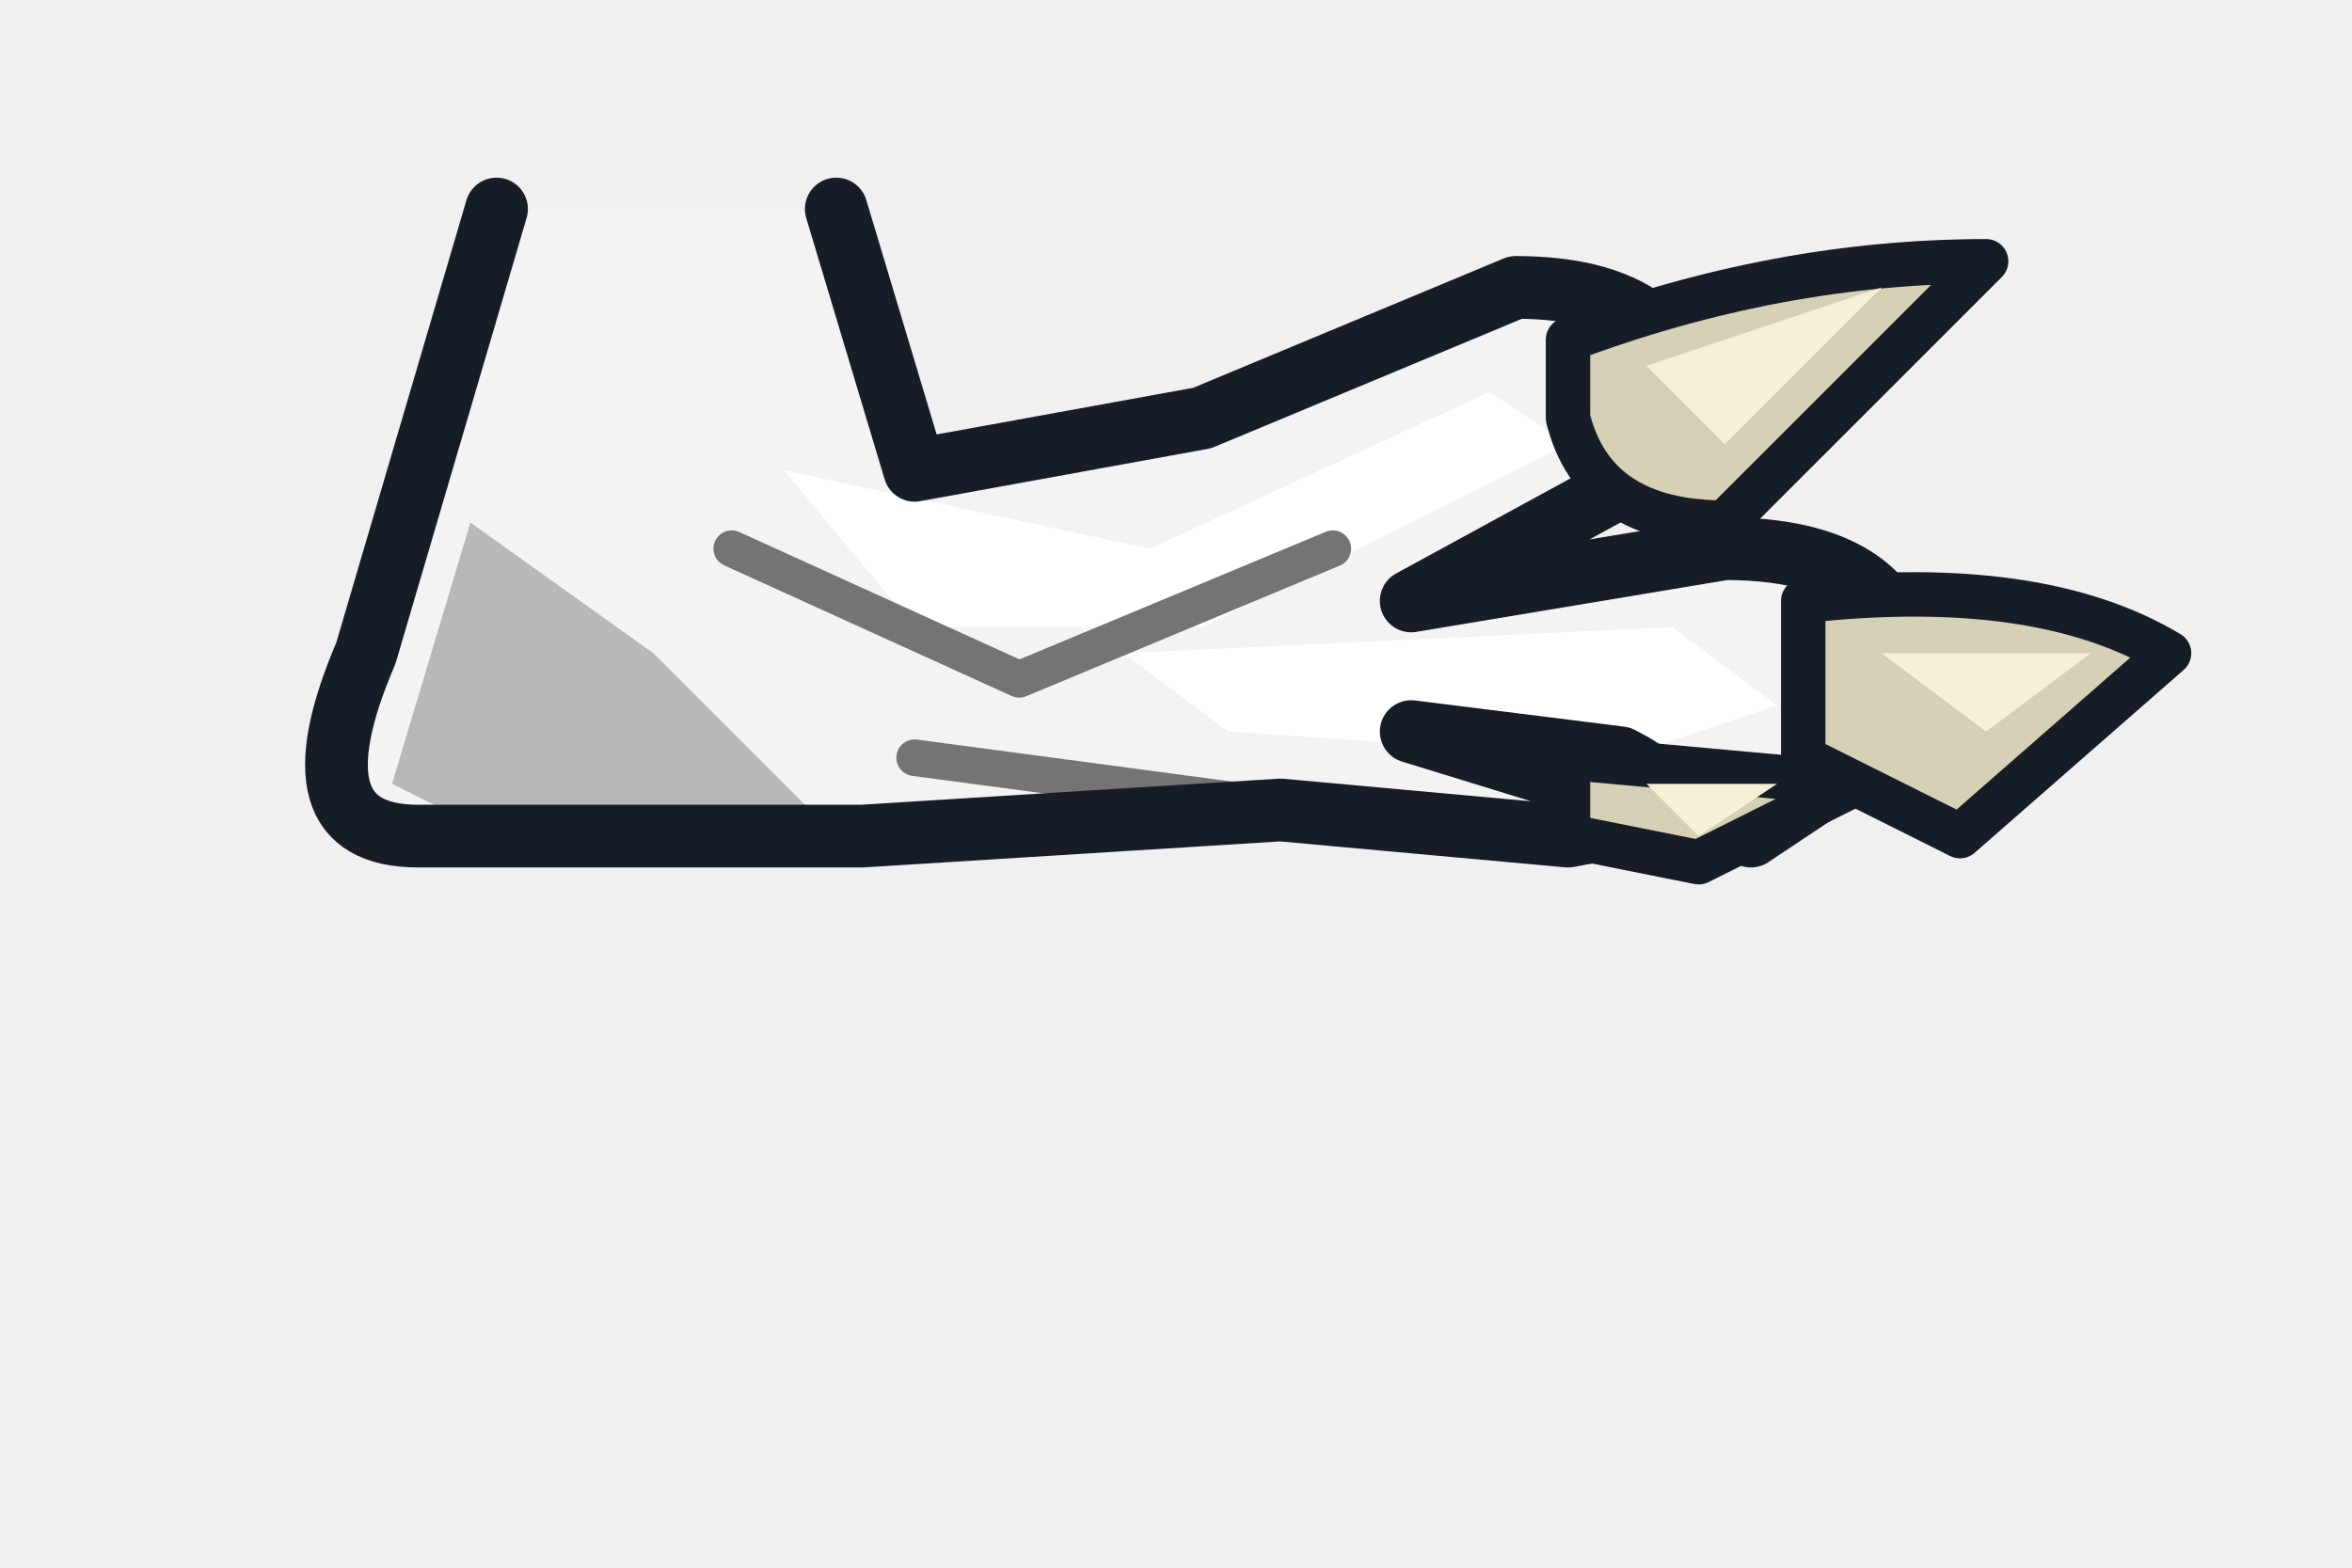
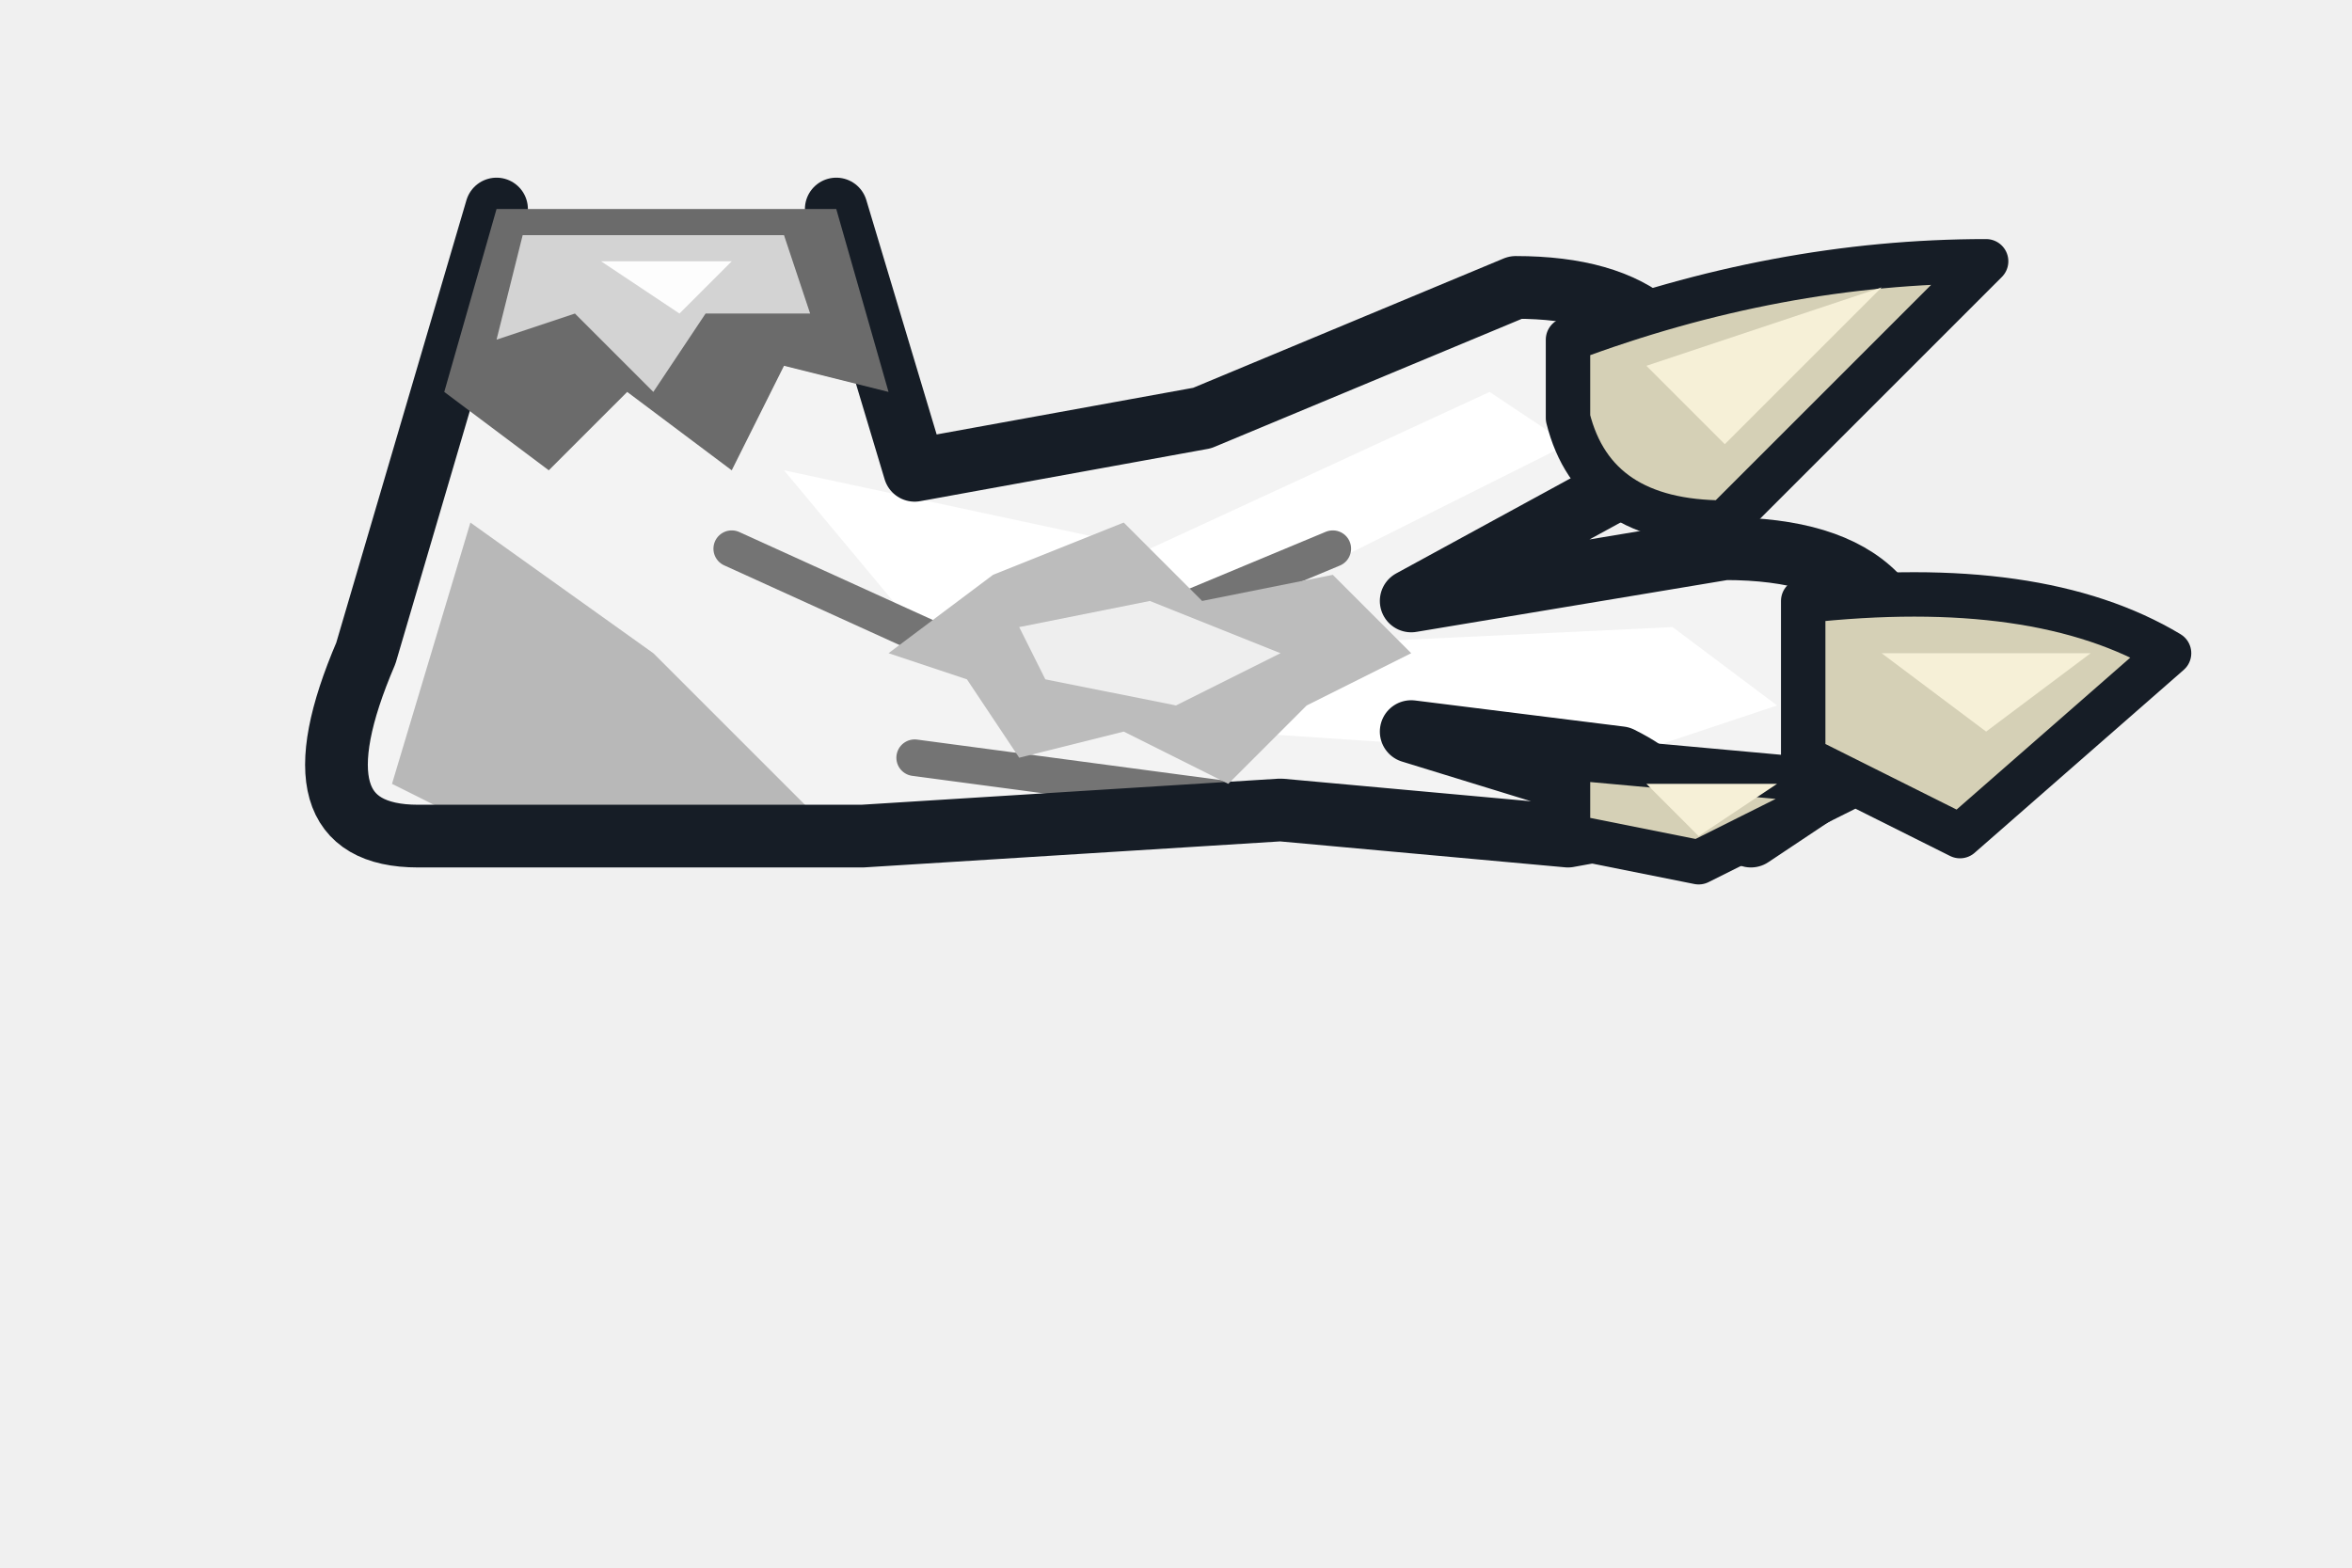
<svg xmlns="http://www.w3.org/2000/svg" width="90" height="60" viewBox="0 0 90 60">
  <g id="skin" stroke-linecap="round" stroke-linejoin="round">
    <path d="M19 8 L32 8 L35 18 L46 16 L58 11 Q65 11 65 17 L54 23 L66 21 Q74 21 73 28 L67 32 L54 28 L62 29 Q66 31 60 32 L49 31 L33 32 L16 32 Q11 32 14 25 Z" fill="#f3f3f3" stroke="none" />
    <path d="M18 20 L25 25 L31 31 L47 30 L60 31 L49 30 L32 31 L17 31 L15 30 Z" fill="#b8b8b8" stroke="none" />
    <path d="M30 18 L44 21 L57 15 L60 17 L46 24 L35 24 Z M43 25 L64 24 L68 27 L62 29 L47 28 Z" fill="#ffffff" stroke="none" />
    <path d="M28 21 L39 26 L51 21 M35 29 L50 31" fill="none" stroke="#747474" stroke-width="1.4" />
  </g>
  <g id="fixed" stroke-linecap="round" stroke-linejoin="round">
    <path d="M32 8 L35 18 L46 16 L58 11 Q65 11 65 17 L54 23 L66 21 Q74 21 73 28 L67 32 L54 28 L62 29 Q66 31 60 32 L49 31 L33 32 L16 32 Q11 32 14 25 L19 8" fill="none" stroke="#161d26" stroke-width="2.4" />
    <path d="M60 13 Q68 10 76 10 L66 20 Q61 20 60 16 Z M69 23 Q78 22 83 25 L75 32 L69 29 Z M60 29 L71 30 L65 33 L60 32 Z" fill="#d5d0b6" stroke="#161d26" stroke-width="1.7" />
    <path d="M63 14 L72 11 L66 17 Z M72 25 L80 25 L76 28 Z M63 30 L68 30 L65 32 Z" fill="#f6f0d7" stroke="none" />
  </g>
+   <g id="gib_blood" stroke-linecap="round" stroke-linejoin="round">
+     <path d="M19 8 L32 8 L34 15 L30 14 L28 18 L24 15 L21 18 L17 15 Z" fill="#6b6b6b" />
+     <path d="M20 9 L30 9 L31 12 L27 12 L25 15 L22 12 L19 13 Z" fill="#d3d3d3" />
+     <path d="M23 10 L28 10 L26 12 Z" fill="#fdfdfd" />
+     <path d="M38 22 L43 20 L46 23 L51 22 L54 25 L50 27 L47 30 L43 28 L39 29 L37 26 L34 25 Z" fill="#bcbcbc" />
+     <path d="M39 24 L44 23 L49 25 L45 27 L40 26 Z" fill="#eeeeee" />
+   </g>
</svg>
